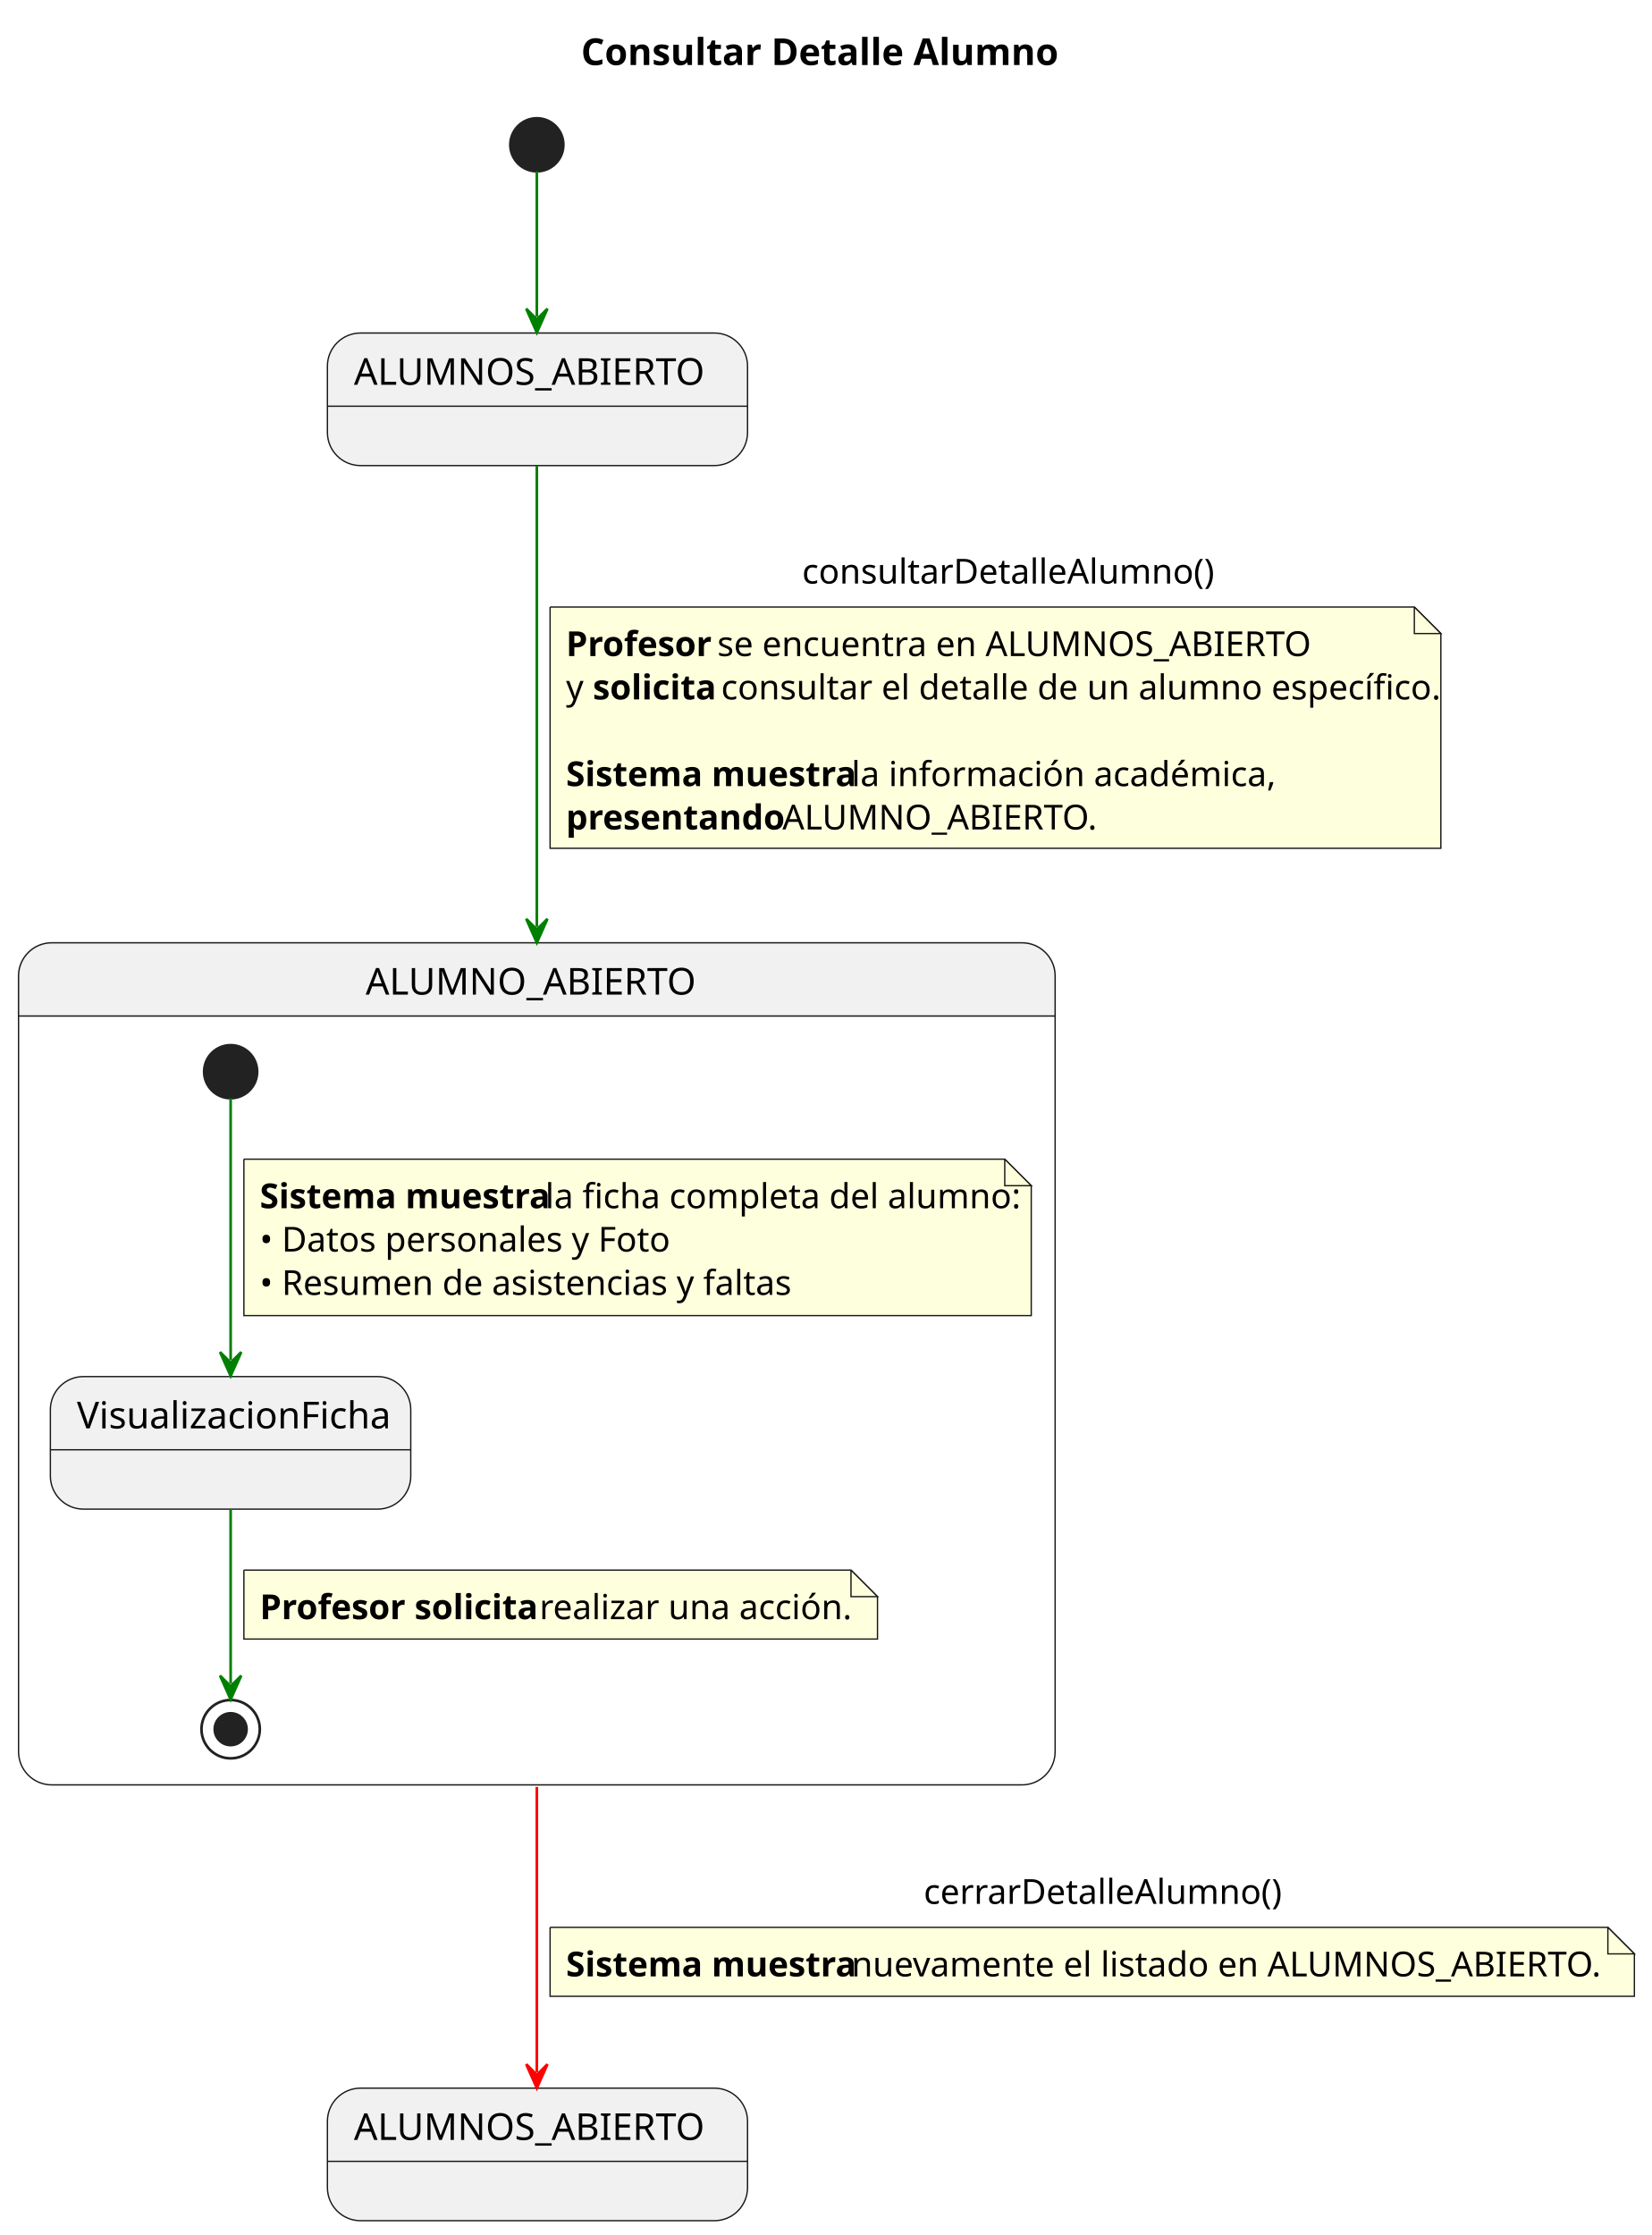
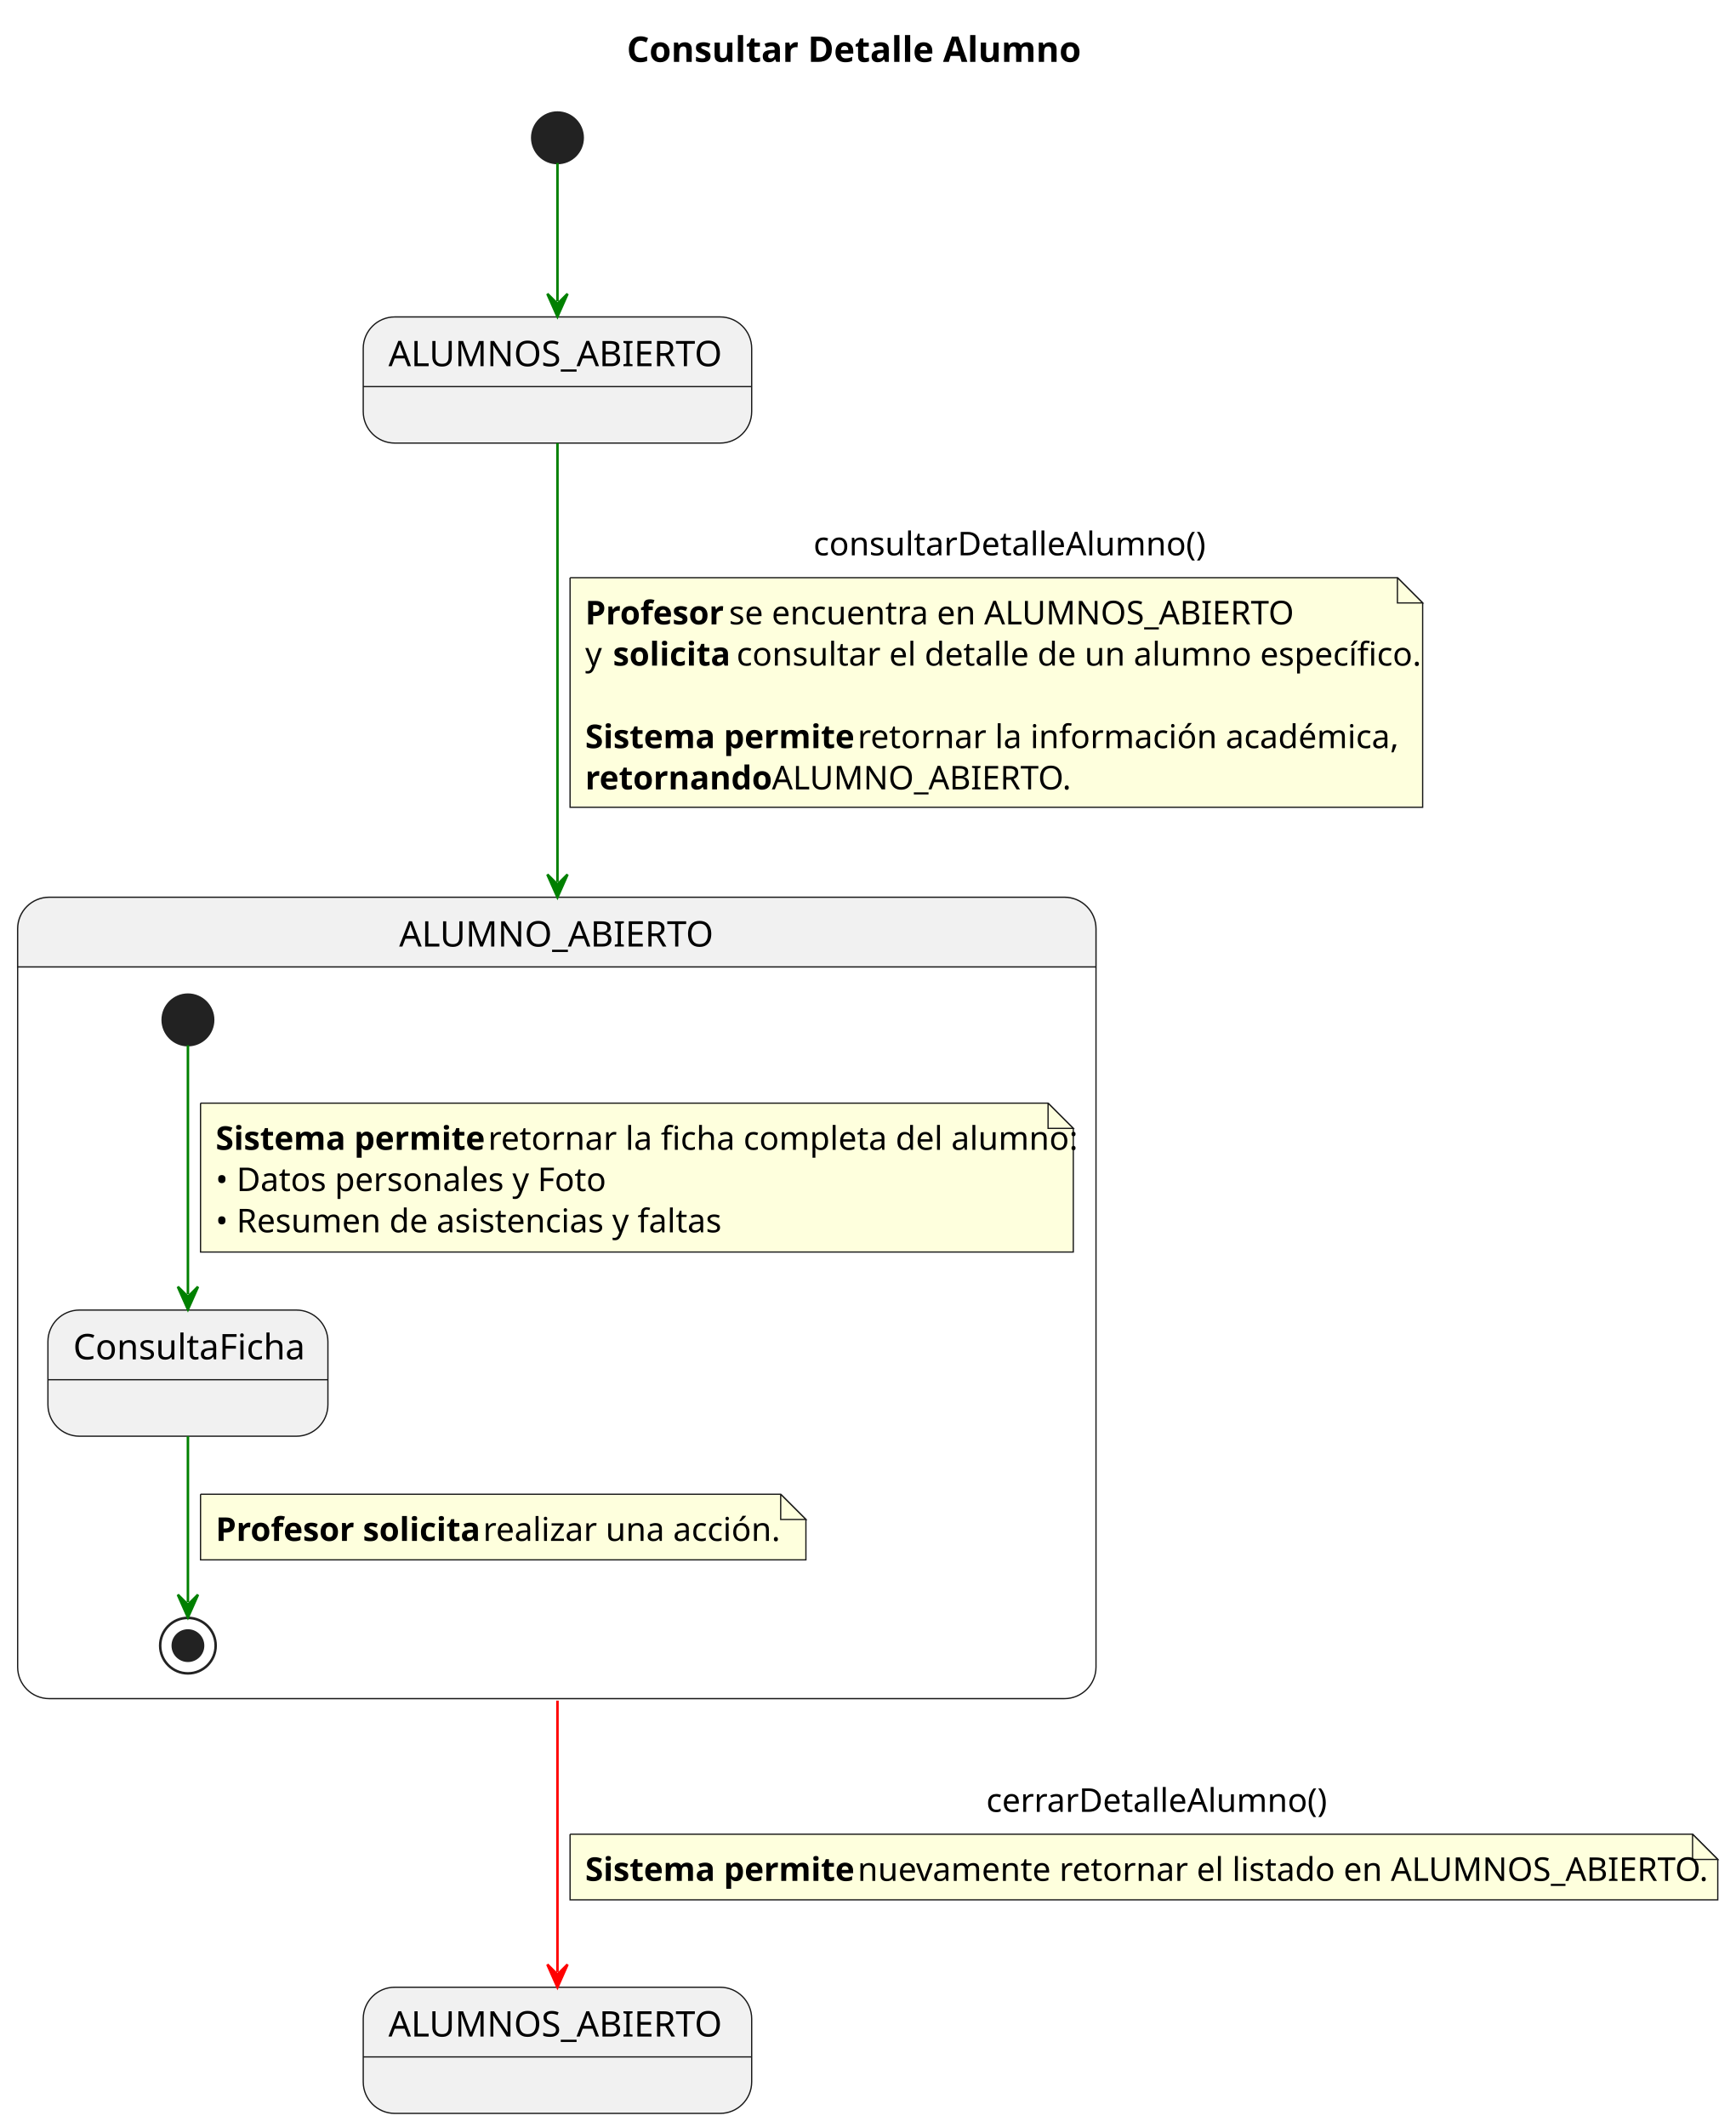
- <svg xmlns="http://www.w3.org/2000/svg" contentStyleType="text/css" data-diagram-type="STATE" height="843px" preserveAspectRatio="none" style="width:623px;height:843px;background:#FFFFFF;" version="1.1" viewBox="0 0 623 843" width="623px" zoomAndPan="magnify">
+ <svg xmlns="http://www.w3.org/2000/svg" contentStyleType="text/css" height="843px" preserveAspectRatio="none" style="width:688px;height:843px;background:#FFFFFF;" version="1.1" viewBox="0 0 688 843" width="688px" zoomAndPan="magnify">
  <defs />
  <g>
-     <text fill="#000000" font-family="sans-serif" font-size="14" font-weight="bold" lengthAdjust="spacing" textLength="171.131" x="219.185" y="24.533">Consultar Detalle Alumno</text>
+     <text fill="#000000" font-family="sans-serif" font-size="14" font-weight="bold" lengthAdjust="spacing" textLength="177" x="248.5" y="24.533">Consultar Detalle Alumno</text>
    <g id="ALUMNOS_ABIERTO_INICIAL">
-       <rect fill="#F1F1F1" height="50" rx="12.5" ry="12.5" style="stroke:#181818;stroke-width:0.5;" width="158.476" x="123.5" y="125.609" />
-       <line style="stroke:#181818;stroke-width:0.5;" x1="123.5" x2="281.976" y1="153.219" y2="153.219" />
-       <text fill="#000000" font-family="sans-serif" font-size="14" lengthAdjust="spacing" textLength="138.476" x="133.5" y="145.143">ALUMNOS_ABIERTO</text>
+       <rect fill="#F1F1F1" height="50" rx="12.5" ry="12.5" style="stroke:#181818;stroke-width:0.5;" width="154" x="144" y="125.609" />
+       <line style="stroke:#181818;stroke-width:0.5;" x1="144" x2="298" y1="153.219" y2="153.219" />
+       <text fill="#000000" font-family="sans-serif" font-size="14" lengthAdjust="spacing" textLength="134" x="154" y="145.143">ALUMNOS_ABIERTO</text>
    </g>
    <g id="ALUMNOS_ABIERTO_FINAL">
-       <rect fill="#F1F1F1" height="50" rx="12.5" ry="12.5" style="stroke:#181818;stroke-width:0.5;" width="158.476" x="123.5" y="787.609" />
-       <line style="stroke:#181818;stroke-width:0.5;" x1="123.5" x2="281.976" y1="815.219" y2="815.219" />
-       <text fill="#000000" font-family="sans-serif" font-size="14" lengthAdjust="spacing" textLength="138.476" x="133.5" y="807.143">ALUMNOS_ABIERTO</text>
+       <rect fill="#F1F1F1" height="50" rx="12.5" ry="12.5" style="stroke:#181818;stroke-width:0.5;" width="154" x="144" y="787.609" />
+       <line style="stroke:#181818;stroke-width:0.5;" x1="144" x2="298" y1="815.219" y2="815.219" />
+       <text fill="#000000" font-family="sans-serif" font-size="14" lengthAdjust="spacing" textLength="134" x="154" y="807.143">ALUMNOS_ABIERTO</text>
    </g>
-     <path d="M19.5,355.609 L385.5,355.609 A12.5,12.5 0 0 1 398,368.109 L398,383.219 L7,383.219 L7,368.109 A12.5,12.5 0 0 1 19.5,355.609" fill="#F1F1F1" style="stroke:#F1F1F1;stroke-width:1;" />
-     <rect fill="none" height="317.609" rx="12.5" ry="12.5" style="stroke:#181818;stroke-width:0.5;" width="391" x="7" y="355.609" />
-     <line style="stroke:#181818;stroke-width:0.5;" x1="7" x2="398" y1="383.219" y2="383.219" />
-     <text fill="#000000" font-family="sans-serif" font-size="14" lengthAdjust="spacing" textLength="129.138" x="137.931" y="375.143">ALUMNO_ABIERTO</text>
-     <g id="ALUMNO_ABIERTO_COMP.VisualizacionFicha">
-       <rect fill="#F1F1F1" height="50" rx="12.5" ry="12.5" style="stroke:#181818;stroke-width:0.5;" width="135.944" x="19" y="519.219" />
-       <line style="stroke:#181818;stroke-width:0.5;" x1="19" x2="154.944" y1="546.828" y2="546.828" />
-       <text fill="#000000" font-family="sans-serif" font-size="14" lengthAdjust="spacing" textLength="115.944" x="29" y="538.752">VisualizacionFicha</text>
+     <path d="M19.5,355.609 L422,355.609 A12.5,12.5 0 0 1 434.5,368.109 L434.5,383.219 L7,383.219 L7,368.109 A12.5,12.5 0 0 1 19.5,355.609 " fill="#F1F1F1" style="stroke:#F1F1F1;stroke-width:1.0;" />
+     <rect fill="none" height="317.609" rx="12.5" ry="12.5" style="stroke:#181818;stroke-width:0.5;" width="427.5" x="7" y="355.609" />
+     <line style="stroke:#181818;stroke-width:0.5;" x1="7" x2="434.5" y1="383.219" y2="383.219" />
+     <text fill="#000000" font-family="sans-serif" font-size="14" lengthAdjust="spacing" textLength="125" x="158.25" y="375.143">ALUMNO_ABIERTO</text>
+     <g id="ALUMNO_ABIERTO_COMP.ConsultaFicha">
+       <rect fill="#F1F1F1" height="50" rx="12.5" ry="12.5" style="stroke:#181818;stroke-width:0.5;" width="111" x="19" y="519.219" />
+       <line style="stroke:#181818;stroke-width:0.5;" x1="19" x2="130" y1="546.828" y2="546.828" />
+       <text fill="#000000" font-family="sans-serif" font-size="14" lengthAdjust="spacing" textLength="91" x="29" y="538.752">ConsultaFicha</text>
    </g>
-     <ellipse cx="87" cy="404.219" fill="#222222" rx="10" ry="10" style="stroke:#222222;stroke-width:1;" />
-     <ellipse cx="87" cy="652.219" fill="none" rx="11" ry="11" style="stroke:#222222;stroke-width:1;" />
-     <ellipse cx="87" cy="652.219" fill="#222222" rx="6" ry="6" style="stroke:#222222;stroke-width:1;" />
-     <g class="link" data-entity-1="*start*ALUMNO_ABIERTO_COMP" data-entity-2="VisualizacionFicha" data-source-line="23" data-uid="lnk6" id="link_*start*ALUMNO_ABIERTO_COMP_VisualizacionFicha">
-       <path d="M87,414.269 C87,435.259 87,481.809 87,512.969" fill="none" id="*start*ALUMNO_ABIERTO_COMP-to-VisualizacionFicha" style="stroke:#008000;stroke-width:1;" />
-       <polygon fill="#008000" points="87,518.969,91,509.969,87,513.969,83,509.969,87,518.969" style="stroke:#008000;stroke-width:1;" />
-       <path d="M92,437.219 L92,496.219 L389,496.219 L389,447.219 L379,437.219 L92,437.219" fill="#FEFFDD" style="stroke:#181818;stroke-width:0.5;" />
-       <path d="M379,437.219 L379,447.219 L389,447.219 L379,437.219" fill="#FEFFDD" style="stroke:#181818;stroke-width:0.5;" />
-       <text fill="#000000" font-family="sans-serif" font-size="13" font-weight="bold" lengthAdjust="spacing" textLength="104.051" x="98" y="455.714">Sistema muestra</text>
-       <text fill="#000000" font-family="sans-serif" font-size="13" lengthAdjust="spacing" textLength="168.372" x="205.663" y="455.714">la ficha completa del alumno:</text>
-       <text fill="#000000" font-family="sans-serif" font-size="13" lengthAdjust="spacing" textLength="149.798" x="98" y="472.065">• Datos personales y Foto</text>
-       <text fill="#000000" font-family="sans-serif" font-size="13" lengthAdjust="spacing" textLength="195.317" x="98" y="488.417">• Resumen de asistencias y faltas</text>
+     <ellipse cx="74.5" cy="404.219" fill="#222222" rx="10" ry="10" style="stroke:#222222;stroke-width:1.0;" />
+     <ellipse cx="74.5" cy="652.219" fill="none" rx="11" ry="11" style="stroke:#222222;stroke-width:1.0;" />
+     <ellipse cx="74.5" cy="652.219" fill="#222222" rx="6" ry="6" style="stroke:#222222;stroke-width:1.0;" />
+     <g id="link_*start*ALUMNO_ABIERTO_COMP_ConsultaFicha">
+       <path d="M74.5,414.269 C74.5,435.259 74.5,481.809 74.5,512.969 " fill="none" id="*start*ALUMNO_ABIERTO_COMP-to-ConsultaFicha" style="stroke:#008000;stroke-width:1.0;" />
+       <polygon fill="#008000" points="74.5,518.969,78.5,509.969,74.5,513.969,70.5,509.969,74.5,518.969" style="stroke:#008000;stroke-width:1.0;" />
+       <path d="M79.5,437.219 L79.5,496.219 L425.5,496.219 L425.5,447.219 L415.5,437.219 L79.5,437.219 " fill="#FEFFDD" style="stroke:#181818;stroke-width:0.5;" />
+       <path d="M415.5,437.219 L415.5,447.219 L425.5,447.219 L415.5,437.219 " fill="#FEFFDD" style="stroke:#181818;stroke-width:0.5;" />
+       <text fill="#000000" font-family="sans-serif" font-size="13" font-weight="bold" lengthAdjust="spacing" textLength="104" x="85.5" y="455.714">Sistema permite</text>
+       <text fill="#000000" font-family="sans-serif" font-size="13" lengthAdjust="spacing" textLength="217" x="193.5" y="455.714">retornar la ficha completa del alumno:</text>
+       <text fill="#000000" font-family="sans-serif" font-size="13" lengthAdjust="spacing" textLength="151" x="85.5" y="472.065">• Datos personales y Foto</text>
+       <text fill="#000000" font-family="sans-serif" font-size="13" lengthAdjust="spacing" textLength="198" x="85.5" y="488.417">• Resumen de asistencias y faltas</text>
    </g>
-     <g class="link" data-entity-1="VisualizacionFicha" data-entity-2="*end*ALUMNO_ABIERTO_COMP" data-source-line="30" data-uid="lnk8" id="link_VisualizacionFicha_*end*ALUMNO_ABIERTO_COMP">
-       <path d="M87,569.269 C87,591.869 87,618.599 87,635.019" fill="none" id="VisualizacionFicha-to-*end*ALUMNO_ABIERTO_COMP" style="stroke:#008000;stroke-width:1;" />
-       <polygon fill="#008000" points="87,641.019,91,632.019,87,636.019,83,632.019,87,641.019" style="stroke:#008000;stroke-width:1;" />
-       <path d="M92,592.219 L92,618.219 L331,618.219 L331,602.219 L321,592.219 L92,592.219" fill="#FEFFDD" style="stroke:#181818;stroke-width:0.5;" />
-       <path d="M321,592.219 L321,602.219 L331,602.219 L321,592.219" fill="#FEFFDD" style="stroke:#181818;stroke-width:0.5;" />
-       <text fill="#000000" font-family="sans-serif" font-size="13" font-weight="bold" lengthAdjust="spacing" textLength="101.867" x="98" y="610.714">Profesor solicita</text>
-       <text fill="#000000" font-family="sans-serif" font-size="13" lengthAdjust="spacing" textLength="112.728" x="203.479" y="610.714">realizar una acción.</text>
+     <g id="link_ConsultaFicha_*end*ALUMNO_ABIERTO_COMP">
+       <path d="M74.5,569.269 C74.5,591.869 74.5,618.599 74.5,635.019 " fill="none" id="ConsultaFicha-to-*end*ALUMNO_ABIERTO_COMP" style="stroke:#008000;stroke-width:1.0;" />
+       <polygon fill="#008000" points="74.5,641.019,78.5,632.019,74.5,636.019,70.5,632.019,74.5,641.019" style="stroke:#008000;stroke-width:1.0;" />
+       <path d="M79.5,592.219 L79.5,618.219 L319.5,618.219 L319.5,602.219 L309.5,592.219 L79.5,592.219 " fill="#FEFFDD" style="stroke:#181818;stroke-width:0.5;" />
+       <path d="M309.5,592.219 L309.5,602.219 L319.5,602.219 L309.5,592.219 " fill="#FEFFDD" style="stroke:#181818;stroke-width:0.5;" />
+       <text fill="#000000" font-family="sans-serif" font-size="13" font-weight="bold" lengthAdjust="spacing" textLength="102" x="85.5" y="610.714">Profesor solicita</text>
+       <text fill="#000000" font-family="sans-serif" font-size="13" lengthAdjust="spacing" textLength="113" x="191.5" y="610.714">realizar una acción.</text>
    </g>
-     <ellipse cx="202.5" cy="54.609" fill="#222222" rx="10" ry="10" style="stroke:#222222;stroke-width:1;" />
-     <g class="link" data-entity-1="*start*" data-entity-2="ALUMNOS_ABIERTO_INICIAL" data-source-line="8" data-uid="lnk3" id="link_*start*_ALUMNOS_ABIERTO_INICIAL">
-       <path d="M202.5,64.619 C202.5,78.499 202.5,99.579 202.5,119.449" fill="none" id="*start*-to-ALUMNOS_ABIERTO_INICIAL" style="stroke:#008000;stroke-width:1;" />
-       <polygon fill="#008000" points="202.5,125.449,206.5,116.449,202.5,120.449,198.5,116.449,202.5,125.449" style="stroke:#008000;stroke-width:1;" />
+     <ellipse cx="221" cy="54.609" fill="#222222" rx="10" ry="10" style="stroke:#222222;stroke-width:1.0;" />
+     <g id="link_*start*_ALUMNOS_ABIERTO_INICIAL">
+       <path d="M221,64.619 C221,78.499 221,99.579 221,119.449 " fill="none" id="*start*-to-ALUMNOS_ABIERTO_INICIAL" style="stroke:#008000;stroke-width:1.0;" />
+       <polygon fill="#008000" points="221,125.449,225,116.449,221,120.449,217,116.449,221,125.449" style="stroke:#008000;stroke-width:1.0;" />
    </g>
-     <g class="link" data-entity-1="ALUMNOS_ABIERTO_INICIAL" data-entity-2="ALUMNO_ABIERTO_COMP" data-source-line="10" data-uid="lnk4" id="link_ALUMNOS_ABIERTO_INICIAL_ALUMNO_ABIERTO_COMP">
-       <path d="M202.5,175.639 C202.5,212.589 202.5,280.359 202.5,349.579" fill="none" id="ALUMNOS_ABIERTO_INICIAL-to-ALUMNO_ABIERTO_COMP" style="stroke:#008000;stroke-width:1;" />
-       <polygon fill="#008000" points="202.5,355.579,206.5,346.579,202.5,350.579,198.5,346.579,202.5,355.579" style="stroke:#008000;stroke-width:1;" />
-       <text fill="#000000" font-family="sans-serif" font-size="13" lengthAdjust="spacing" textLength="145.952" x="302.557" y="220.105">consultarDetalleAlumno()</text>
-       <path d="M207.5,228.961 L207.5,319.961 L543.5,319.961 L543.5,238.961 L533.5,228.961 L207.5,228.961" fill="#FEFFDD" style="stroke:#181818;stroke-width:0.5;" />
-       <path d="M533.5,228.961 L533.5,238.961 L543.5,238.961 L533.5,228.961" fill="#FEFFDD" style="stroke:#181818;stroke-width:0.5;" />
-       <text fill="#000000" font-family="sans-serif" font-size="13" font-weight="bold" lengthAdjust="spacing" textLength="53.46" x="213.5" y="247.456">Profesor</text>
-       <text fill="#000000" font-family="sans-serif" font-size="13" lengthAdjust="spacing" textLength="225.431" x="270.572" y="247.456">se encuentra en ALUMNOS_ABIERTO</text>
-       <text fill="#000000" font-family="sans-serif" font-size="13" lengthAdjust="spacing" textLength="6.5" x="213.5" y="263.808">y</text>
-       <text fill="#000000" font-family="sans-serif" font-size="13" font-weight="bold" lengthAdjust="spacing" textLength="44.795" x="223.612" y="263.808">solicita</text>
-       <text fill="#000000" font-family="sans-serif" font-size="13" lengthAdjust="spacing" textLength="256.547" x="272.019" y="263.808">consultar el detalle de un alumno específico.</text>
-       <text fill="#000000" font-family="sans-serif" font-size="13" lengthAdjust="spacing" textLength="3.612" x="213.5" y="280.159"> </text>
-       <text fill="#000000" font-family="sans-serif" font-size="13" font-weight="bold" lengthAdjust="spacing" textLength="104.051" x="213.5" y="296.511">Sistema muestra</text>
-       <text fill="#000000" font-family="sans-serif" font-size="13" lengthAdjust="spacing" textLength="151.017" x="321.163" y="296.511">la información académica,</text>
-       <text fill="#000000" font-family="sans-serif" font-size="13" font-weight="bold" lengthAdjust="spacing" textLength="78.013" x="213.5" y="312.862">presentando</text>
-       <text fill="#000000" font-family="sans-serif" font-size="13" lengthAdjust="spacing" textLength="123.525" x="295.125" y="312.862">ALUMNO_ABIERTO.</text>
+     <g id="link_ALUMNOS_ABIERTO_INICIAL_ALUMNO_ABIERTO_COMP">
+       <path d="M221,175.639 C221,212.589 221,280.359 221,349.579 " fill="none" id="ALUMNOS_ABIERTO_INICIAL-to-ALUMNO_ABIERTO_COMP" style="stroke:#008000;stroke-width:1.0;" />
+       <polygon fill="#008000" points="221,355.579,225,346.579,221,350.579,217,346.579,221,355.579" style="stroke:#008000;stroke-width:1.0;" />
+       <text fill="#000000" font-family="sans-serif" font-size="13" lengthAdjust="spacing" textLength="145" x="322.5" y="220.105">consultarDetalleAlumno()</text>
+       <path d="M226,228.961 L226,319.961 L564,319.961 L564,238.961 L554,228.961 L226,228.961 " fill="#FEFFDD" style="stroke:#181818;stroke-width:0.5;" />
+       <path d="M554,228.961 L554,238.961 L564,238.961 L554,228.961 " fill="#FEFFDD" style="stroke:#181818;stroke-width:0.5;" />
+       <text fill="#000000" font-family="sans-serif" font-size="13" font-weight="bold" lengthAdjust="spacing" textLength="53" x="232" y="247.456">Profesor</text>
+       <text fill="#000000" font-family="sans-serif" font-size="13" lengthAdjust="spacing" textLength="224" x="289" y="247.456">se encuentra en ALUMNOS_ABIERTO</text>
+       <text fill="#000000" font-family="sans-serif" font-size="13" lengthAdjust="spacing" textLength="7" x="232" y="263.808">y</text>
+       <text fill="#000000" font-family="sans-serif" font-size="13" font-weight="bold" lengthAdjust="spacing" textLength="45" x="243" y="263.808">solicita</text>
+       <text fill="#000000" font-family="sans-serif" font-size="13" lengthAdjust="spacing" textLength="257" x="292" y="263.808">consultar el detalle de un alumno específico.</text>
+       <text fill="#000000" font-family="sans-serif" font-size="13" lengthAdjust="spacing" textLength="4" x="232" y="280.159"> </text>
+       <text fill="#000000" font-family="sans-serif" font-size="13" font-weight="bold" lengthAdjust="spacing" textLength="104" x="232" y="296.511">Sistema permite</text>
+       <text fill="#000000" font-family="sans-serif" font-size="13" lengthAdjust="spacing" textLength="199" x="340" y="296.511">retornar la información académica,</text>
+       <text fill="#000000" font-family="sans-serif" font-size="13" font-weight="bold" lengthAdjust="spacing" textLength="70" x="232" y="312.862">retornando</text>
+       <text fill="#000000" font-family="sans-serif" font-size="13" lengthAdjust="spacing" textLength="122" x="306" y="312.862">ALUMNO_ABIERTO.</text>
    </g>
-     <g class="link" data-entity-1="ALUMNO_ABIERTO_COMP" data-entity-2="ALUMNOS_ABIERTO_FINAL" data-source-line="37" data-uid="lnk9" id="link_ALUMNO_ABIERTO_COMP_ALUMNOS_ABIERTO_FINAL">
-       <path d="M202.5,674.009 C202.5,718.539 202.5,755.819 202.5,781.589" fill="none" id="ALUMNO_ABIERTO_COMP-to-ALUMNOS_ABIERTO_FINAL" style="stroke:#FF0000;stroke-width:1;" />
-       <polygon fill="#FF0000" points="202.5,787.589,206.5,778.589,202.5,782.589,198.5,778.589,202.5,787.589" style="stroke:#FF0000;stroke-width:1;" />
-       <text fill="#000000" font-family="sans-serif" font-size="13" lengthAdjust="spacing" textLength="127.15" x="348.432" y="718.105">cerrarDetalleAlumno()</text>
-       <path d="M207.5,726.961 L207.5,752.961 L616.5,752.961 L616.5,736.961 L606.5,726.961 L207.5,726.961" fill="#FEFFDD" style="stroke:#181818;stroke-width:0.5;" />
-       <path d="M606.5,726.961 L606.5,736.961 L616.5,736.961 L606.5,726.961" fill="#FEFFDD" style="stroke:#181818;stroke-width:0.5;" />
-       <text fill="#000000" font-family="sans-serif" font-size="13" font-weight="bold" lengthAdjust="spacing" textLength="104.051" x="213.5" y="745.456">Sistema muestra</text>
-       <text fill="#000000" font-family="sans-serif" font-size="13" lengthAdjust="spacing" textLength="280.351" x="321.163" y="745.456">nuevamente el listado en ALUMNOS_ABIERTO.</text>
+     <g id="link_ALUMNO_ABIERTO_COMP_ALUMNOS_ABIERTO_FINAL">
+       <path d="M221,674.009 C221,718.539 221,755.819 221,781.589 " fill="none" id="ALUMNO_ABIERTO_COMP-to-ALUMNOS_ABIERTO_FINAL" style="stroke:#FF0000;stroke-width:1.0;" />
+       <polygon fill="#FF0000" points="221,787.589,225,778.589,221,782.589,217,778.589,221,787.589" style="stroke:#FF0000;stroke-width:1.0;" />
+       <text fill="#000000" font-family="sans-serif" font-size="13" lengthAdjust="spacing" textLength="125" x="391" y="718.105">cerrarDetalleAlumno()</text>
+       <path d="M226,726.961 L226,752.961 L681,752.961 L681,736.961 L671,726.961 L226,726.961 " fill="#FEFFDD" style="stroke:#181818;stroke-width:0.5;" />
+       <path d="M671,726.961 L671,736.961 L681,736.961 L671,726.961 " fill="#FEFFDD" style="stroke:#181818;stroke-width:0.5;" />
+       <text fill="#000000" font-family="sans-serif" font-size="13" font-weight="bold" lengthAdjust="spacing" textLength="104" x="232" y="745.456">Sistema permite</text>
+       <text fill="#000000" font-family="sans-serif" font-size="13" lengthAdjust="spacing" textLength="326" x="340" y="745.456">nuevamente retornar el listado en ALUMNOS_ABIERTO.</text>
    </g>
  </g>
</svg>
